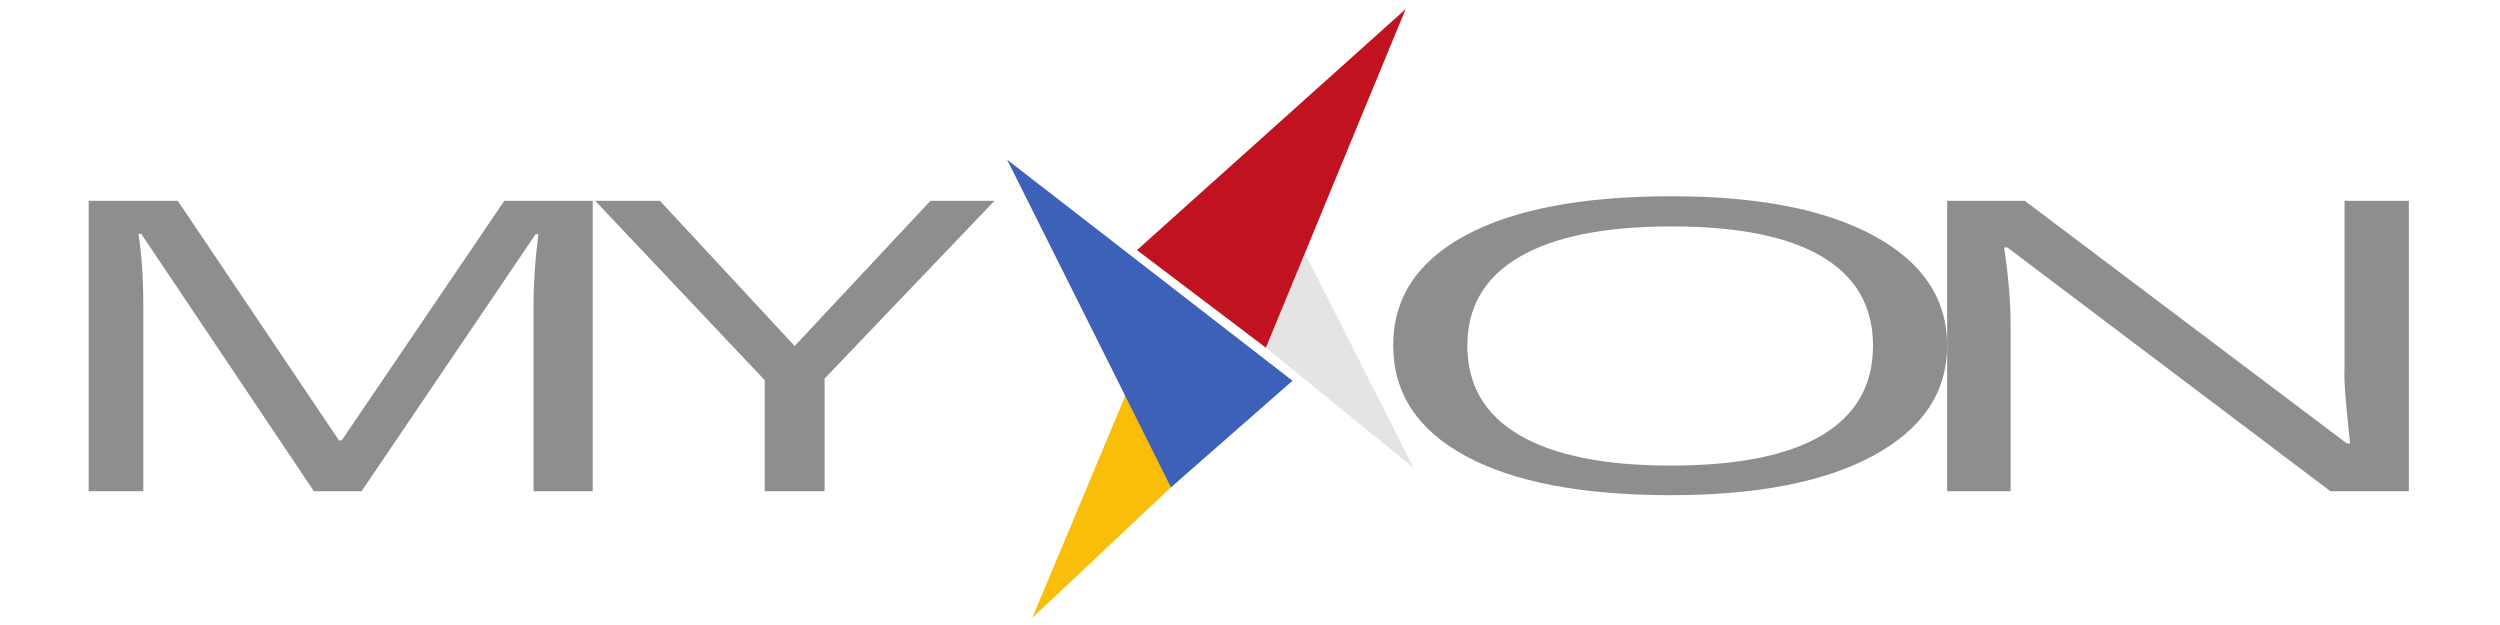
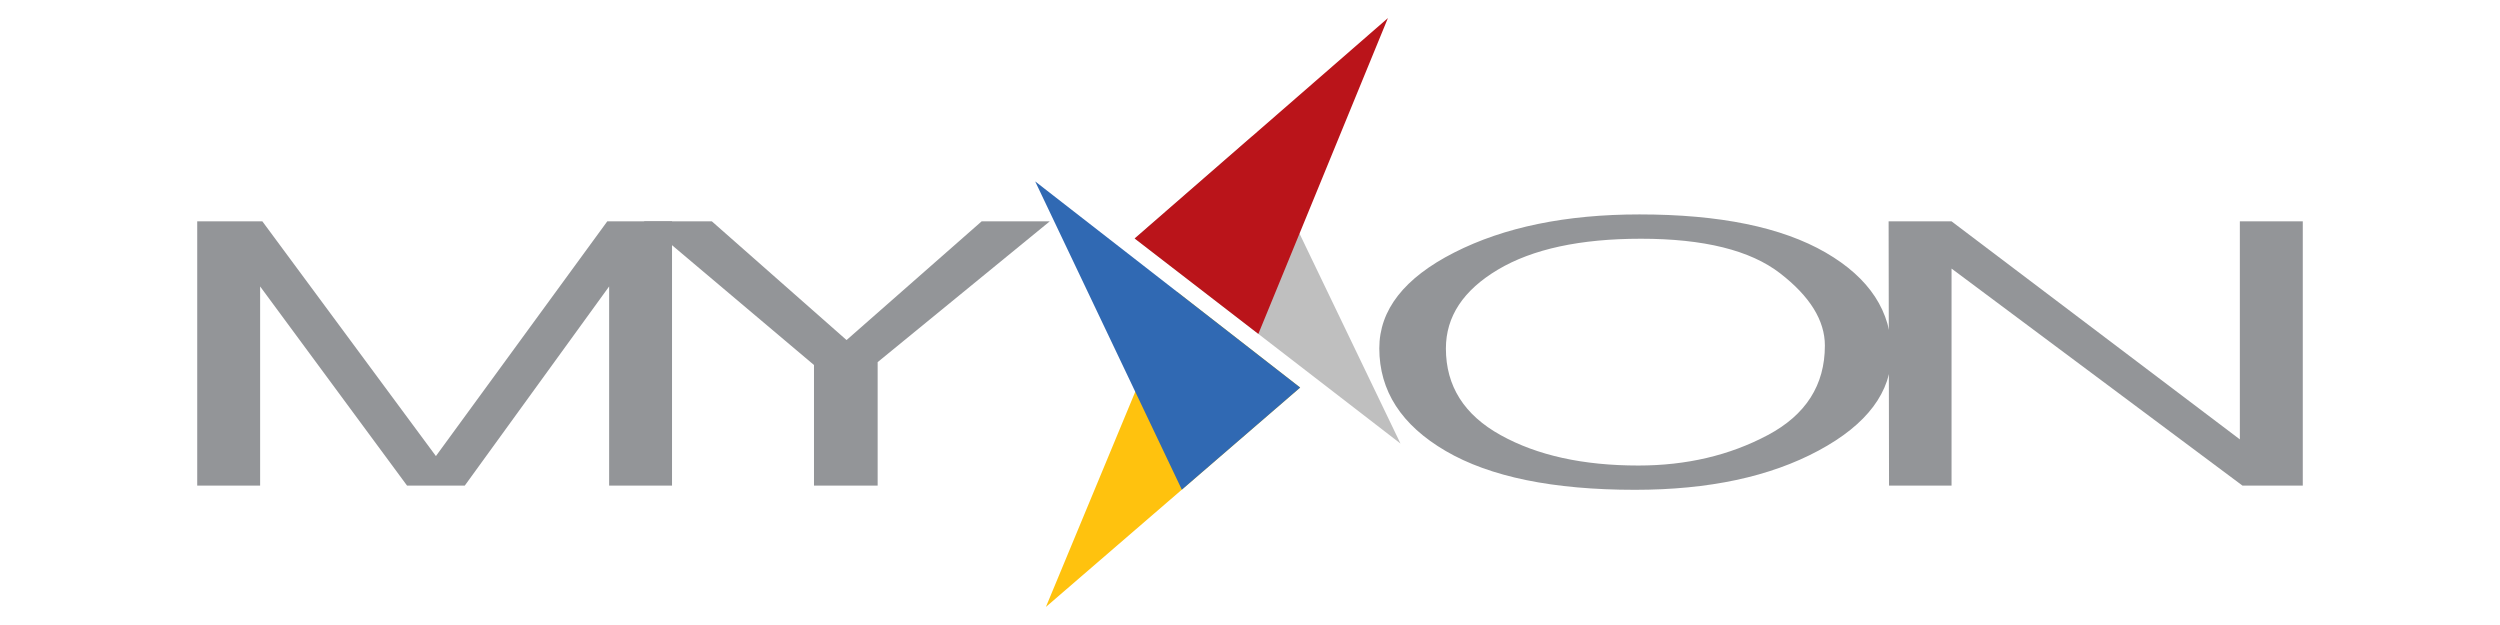
- <svg xmlns="http://www.w3.org/2000/svg" version="1.2" baseProfile="tiny" id="Layer_1" x="0px" y="0px" width="320px" height="80px" viewBox="0 0 320 80" xml:space="preserve">
-   <path fill="#8E8E8E" d="M40.177,62.875l-22.101-32.95H17.72c0.416,2.611,0.624,5.712,0.624,9.305v23.645h-6.995v-37.17h11.406  l20.63,30.662h0.357l20.808-30.662h11.318v37.17h-7.575v-23.95c0-2.746,0.207-5.729,0.624-8.95H68.56L46.281,62.875H40.177z" />
-   <path fill="#8E8E8E" d="M101.716,44.29l17.377-18.585h8.198l-21.744,22.754v14.416h-7.663V48.662l-21.7-22.958h8.288L101.716,44.29z  " />
-   <path fill="#8E8E8E" d="M249.234,44.239c0,5.949-3.12,10.628-9.357,14.034c-6.238,3.406-14.911,5.109-26.015,5.109  c-11.353,0-20.11-1.673-26.279-5.021c-6.167-3.346-9.252-8.071-9.252-14.172c0-6.053,3.094-10.743,9.279-14.074  c6.185-3.331,14.973-4.996,26.357-4.996c11.069,0,19.716,1.695,25.937,5.085C246.125,33.594,249.234,38.272,249.234,44.239z   M187.821,44.239c0,5.033,2.224,8.852,6.669,11.453s10.901,3.902,19.372,3.902c8.541,0,14.988-1.295,19.349-3.888  c4.355-2.594,6.535-6.417,6.535-11.468c0-5-2.171-8.793-6.511-11.378c-4.342-2.585-10.764-3.877-19.268-3.877  c-8.539,0-15.032,1.301-19.478,3.903C190.045,35.489,187.821,39.273,187.821,44.239z" />
-   <path fill="#8E8E8E" d="M308.333,62.875h-10.04l-41.348-31.196h-0.415c0.551,3.661,0.829,7.018,0.829,10.068v21.128h-8.125v-37.17  h9.936l41.244,31.068h0.414c-0.068-0.456-0.224-1.928-0.465-4.41c-0.242-2.483-0.329-4.26-0.26-5.326V25.705h8.229V62.875z" />
-   <polygon fill="#F9BE09" points="132.138,79.079 162.575,50.432 148.252,40.584 " />
-   <polygon fill="#3D60B9" points="128.915,20.446 165.44,48.735 149.883,62.378 " />
-   <polygon fill="#E4E4E4" points="180.934,59.878 148.51,33.5 162.087,22.646 " />
-   <polygon fill="#C0131F" points="179.921,1.165 145.53,32.015 162.03,44.5 " />
+ <svg xmlns="http://www.w3.org/2000/svg" version="1.1" id="Layer_1" x="0px" y="0px" width="320px" height="80px" viewBox="0 0 320 80" enable-background="new 0 0 320 80" xml:space="preserve">
+   <g>
+     <polygon fill="#939598" points="59.493,62.155 52.101,62.155 33.296,36.664 33.296,62.155 25.244,62.155 25.244,28.333    33.582,28.333 55.796,58.377 77.731,28.333 86.019,28.333 86.019,62.155 77.969,62.155 77.969,36.664  " />
+     <polygon fill="#939598" points="104.191,62.155 104.191,46.721 82.403,28.333 91.118,28.333 108.359,43.527 125.649,28.333    134.37,28.333 112.339,46.353 112.339,62.155  " />
+     <path fill="#939598" d="M209.279,62.696c-10.485,0-18.559-1.658-24.229-4.969c-5.666-3.31-8.499-7.687-8.499-13.141   c0-4.921,3.191-9.009,9.593-12.263c6.394-3.249,14.296-4.877,23.706-4.877c10.266,0,18.205,1.628,23.828,4.877   c5.62,3.254,8.432,7.547,8.432,12.887c0,4.962-3.11,9.121-9.332,12.462C226.556,61.02,218.723,62.696,209.279,62.696    M209.707,59.588c6.159,0,11.681-1.296,16.556-3.889c4.88-2.588,7.322-6.411,7.322-11.461c0-3.22-1.916-6.306-5.735-9.259   c-3.818-2.95-9.758-4.421-17.81-4.421c-7.764,0-13.875,1.316-18.309,3.956c-4.438,2.645-6.656,6.004-6.656,10.093   c0,4.805,2.335,8.504,7.013,11.092C196.76,58.292,202.633,59.588,209.707,59.588" />
+     <polygon fill="#939598" points="249.798,34.378 249.798,62.155 241.796,62.155 241.743,28.333 249.798,28.333 286.701,56.241    286.701,28.333 294.756,28.333 294.756,62.155 287.033,62.155  " />
+     <polygon fill-rule="evenodd" clip-rule="evenodd" fill="#FFC20E" points="133.876,77.688 150.635,37.329 166.42,49.607  " />
+     <polygon fill-rule="evenodd" clip-rule="evenodd" fill="#3069B3" points="132.503,23.22 151.276,62.676 166.42,49.607  " />
+     <polygon fill="#BFBFBF" points="145.235,30.525 179.263,56.777 160.325,17.396  " />
+     <polygon fill-rule="evenodd" clip-rule="evenodd" fill="#BA141A" points="177.653,2.313 161.07,42.737 145.236,30.525  " />
+   </g>
</svg>
